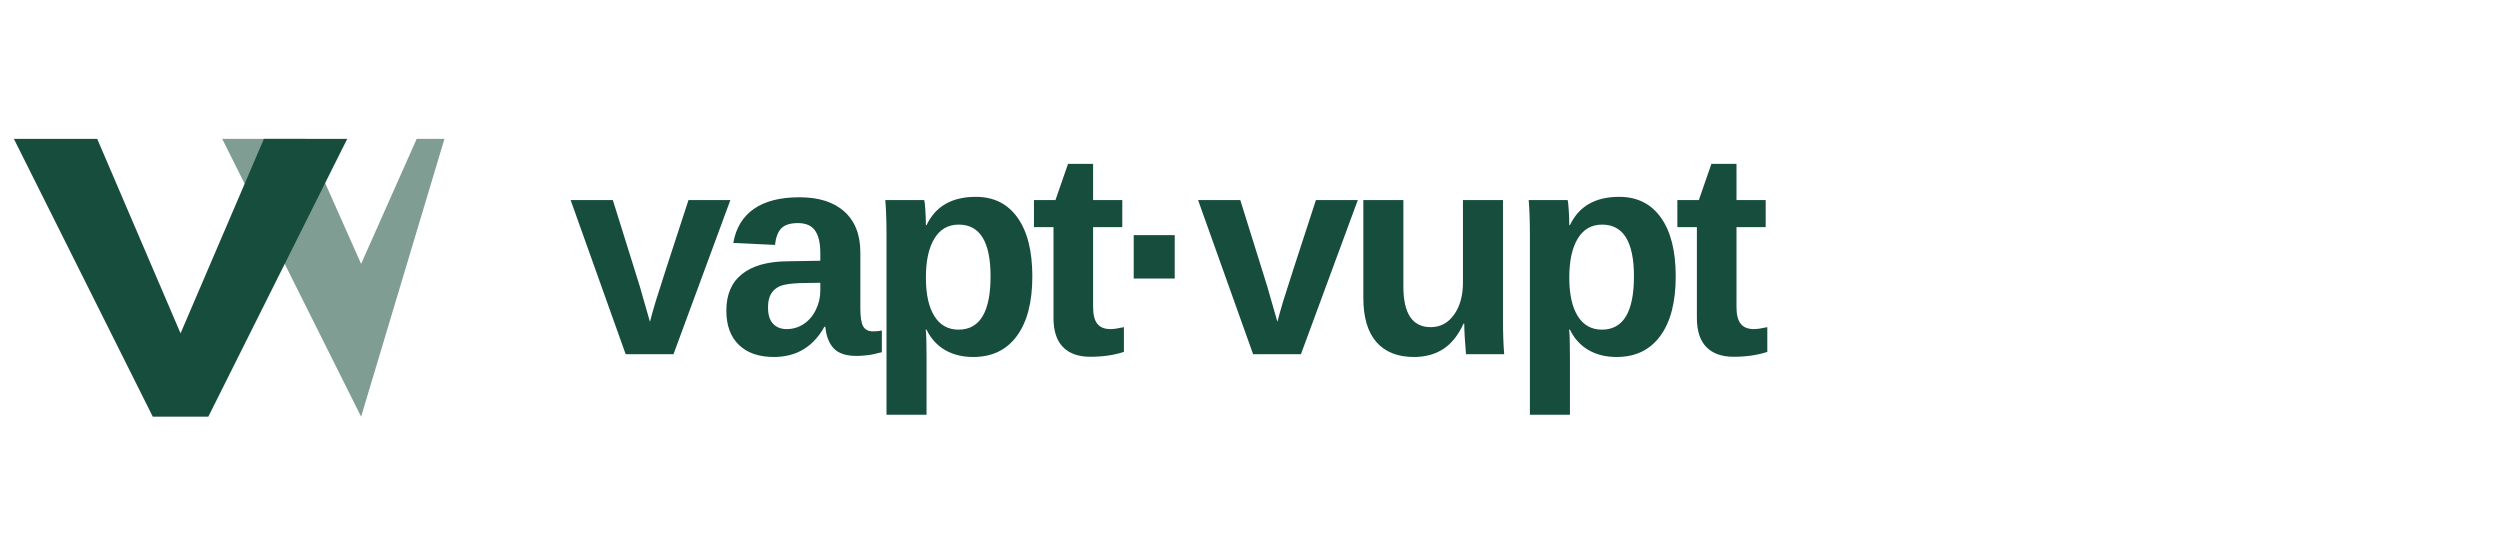
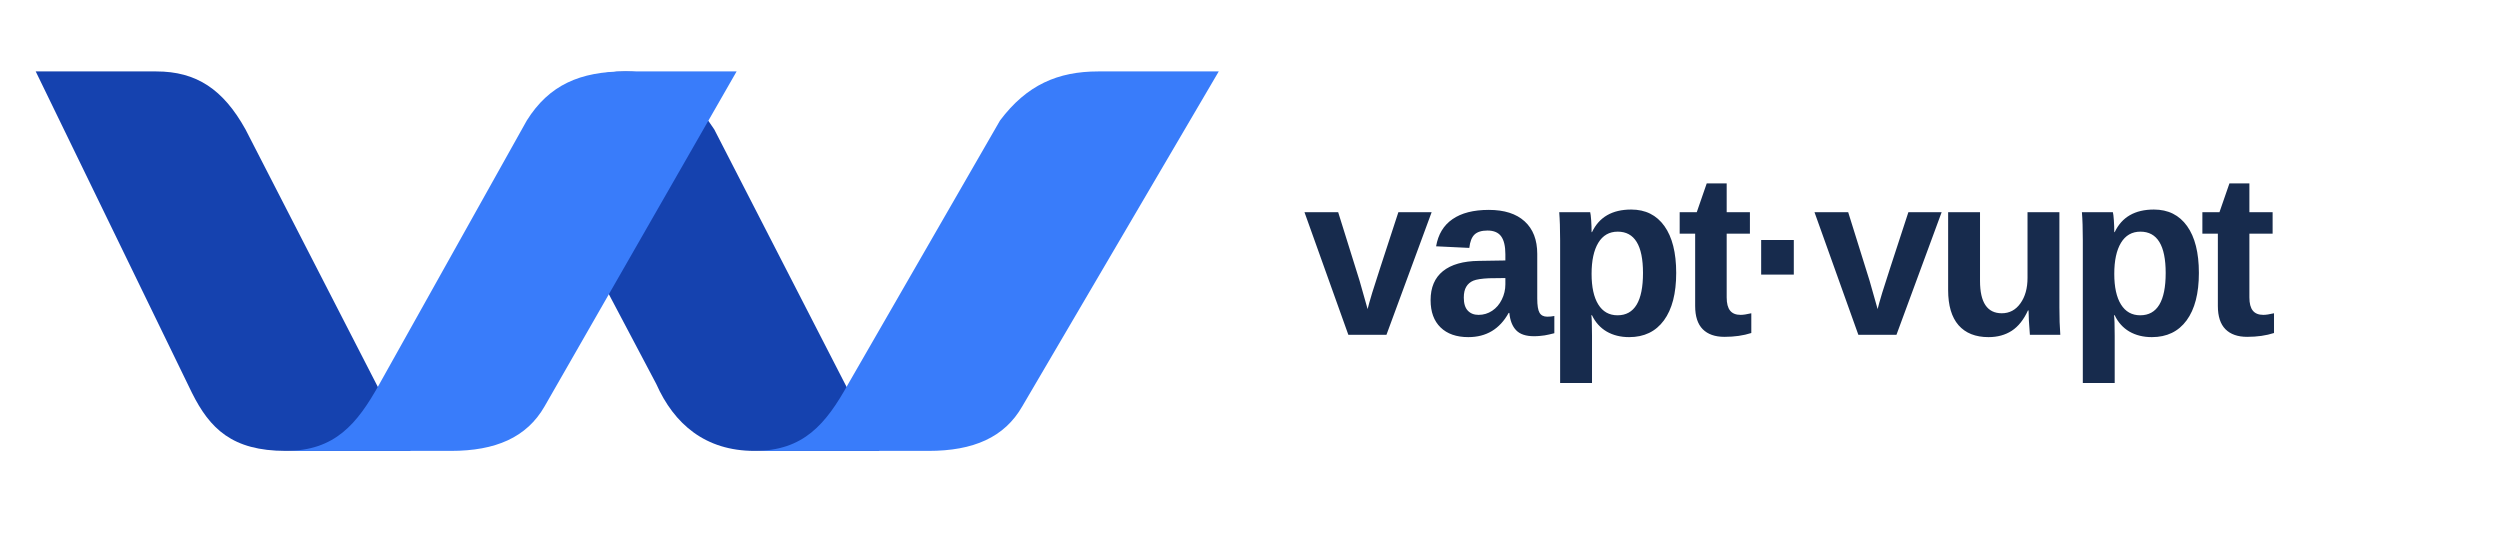
- <svg xmlns="http://www.w3.org/2000/svg" viewBox="0 0 360 80" role="img">
-   <g fill="#174d3c">
-     <path d="M2 20h12l12 28 12-28h12L30 60h-8z" />
-     <path opacity=".55" d="M32 20h12l8 18 8-18h4L52 60z" />
-     <text x="82" y="51" font-family="Trebuchet MS,Arial,sans-serif" font-size="42" font-weight="700" letter-spacing="-2">vapt·vupt</text>
-   </g>
+ <svg xmlns="http://www.w3.org/2000/svg" viewBox="0 0 560 120" role="img">
+   <path fill="#1542af" d="M8 16H35C44 16 50 20 55 29L92 101H64C52 101 47 96 43 88Z" />
+   <path fill="#1542af" d="M140 16C149 16 154 20 160 29L197 101H169C158 101 151 95 147 86L119 33C124 21 130 16 140 16Z" />
+   <path fill="#397cfa" d="M64 101C75 101 80 95 85 86L118 27C123 19 130 16 140 16H165L122 91C118 98 111 101 101 101Z" />
+   <path fill="#397cfa" d="M169 101C180 101 185 95 190 86L224 27C230 19 237 16 246 16H273L229 91C225 98 218 101 208 101Z" />
+   <text x="292" y="75" fill="#172b4d" font-family="Trebuchet MS,Arial,sans-serif" font-size="52" font-weight="800" letter-spacing="-2">vapt·vupt</text>
</svg>
